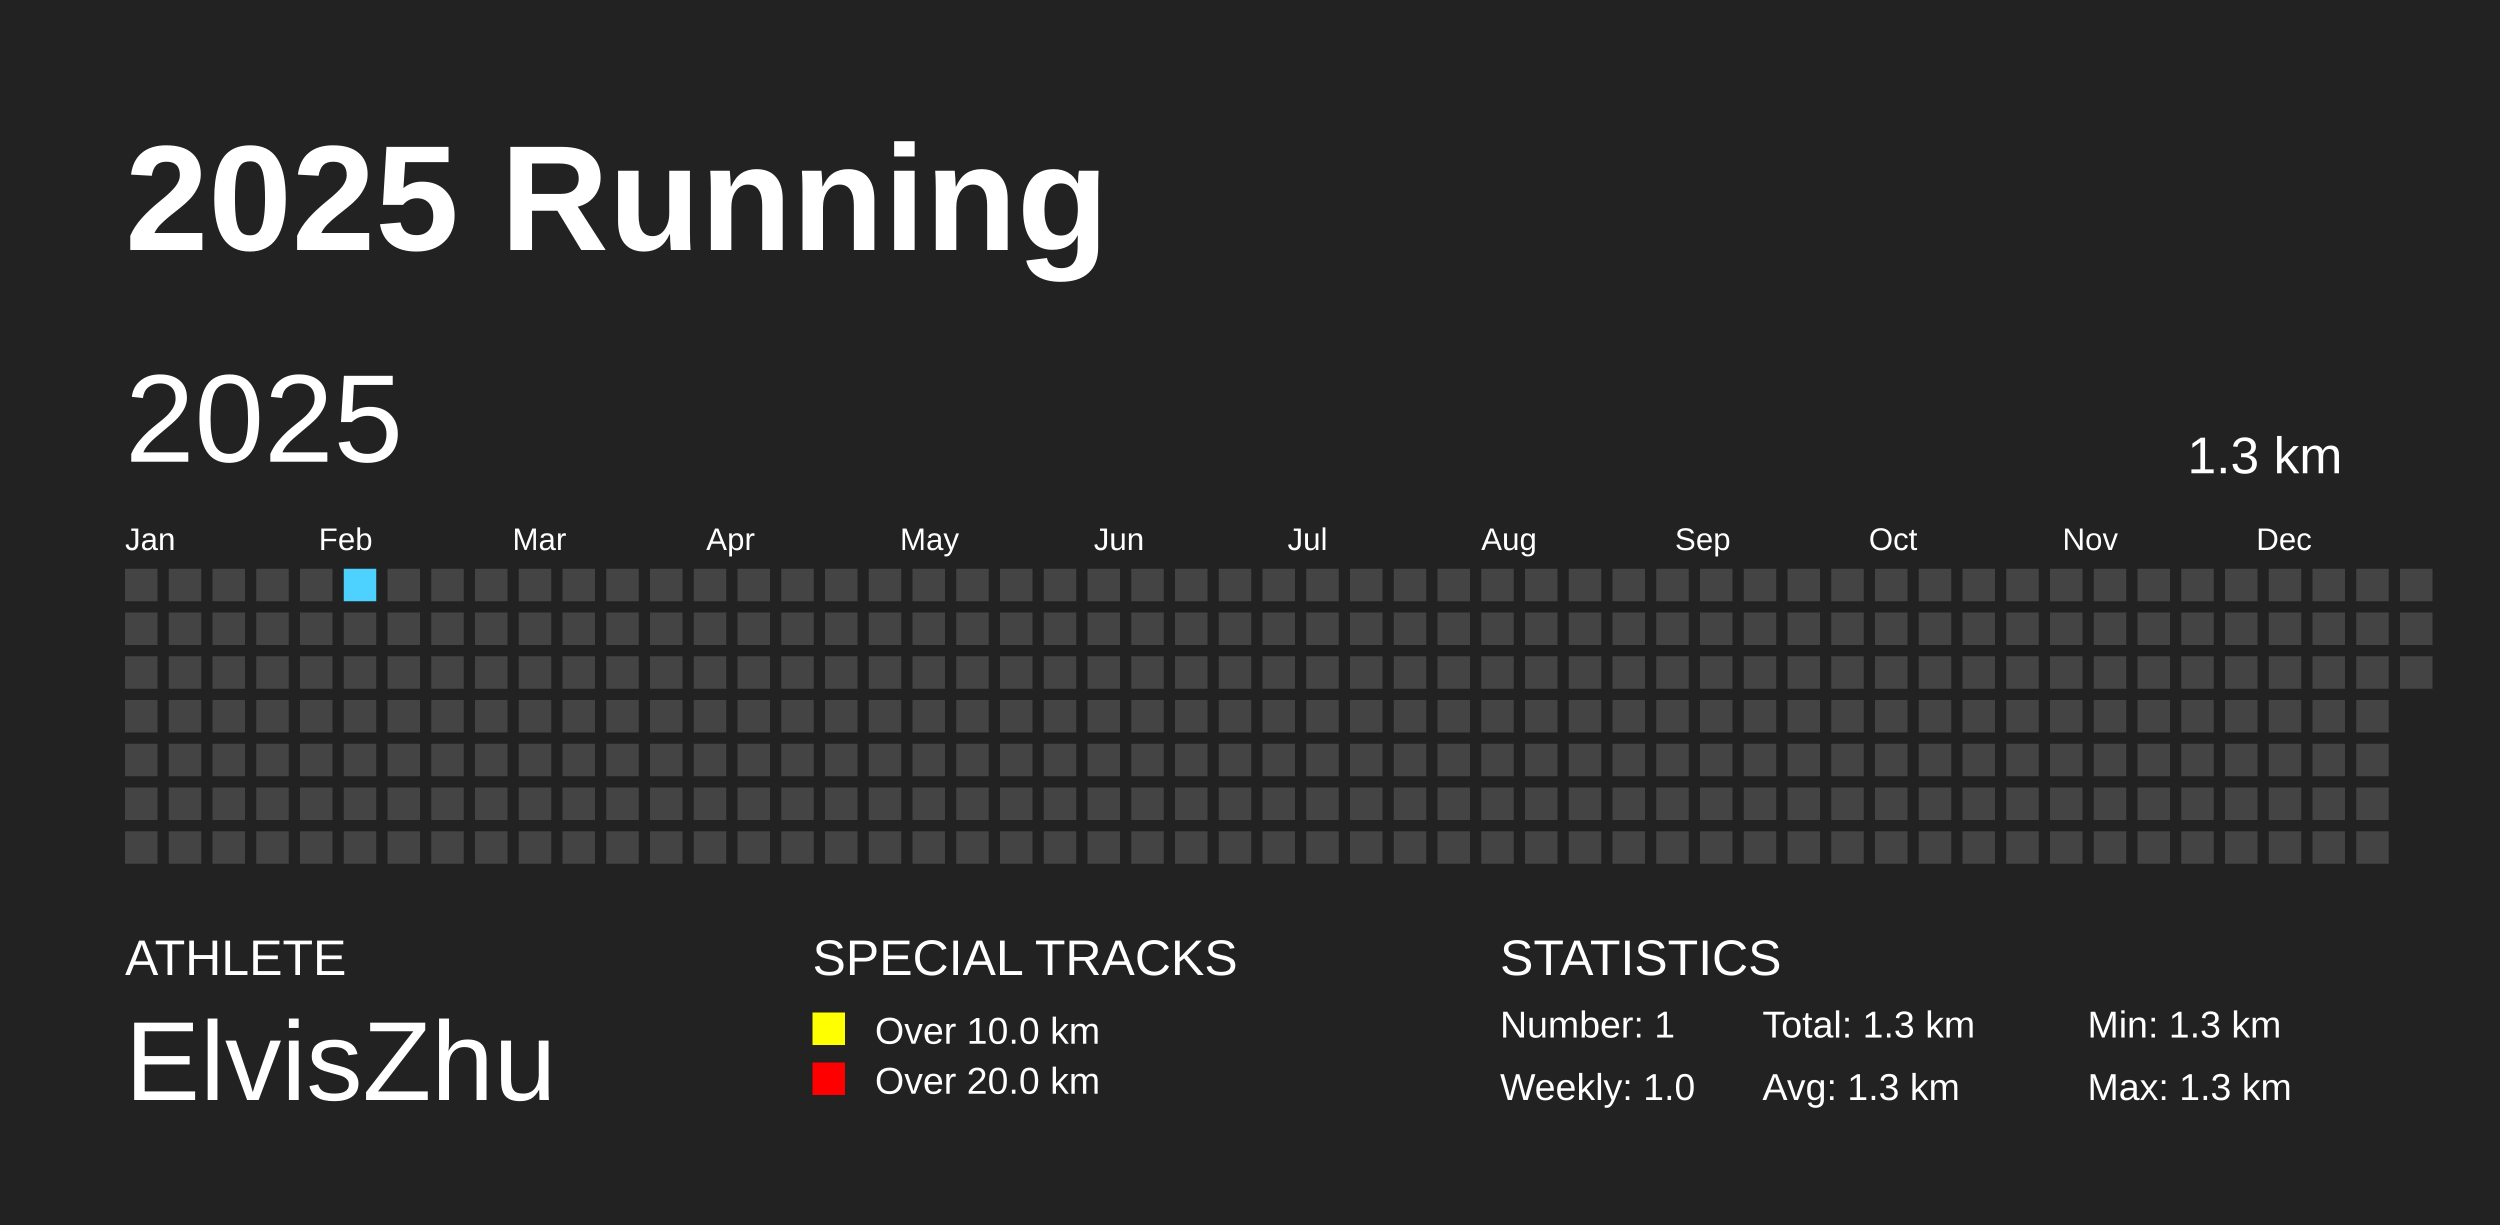
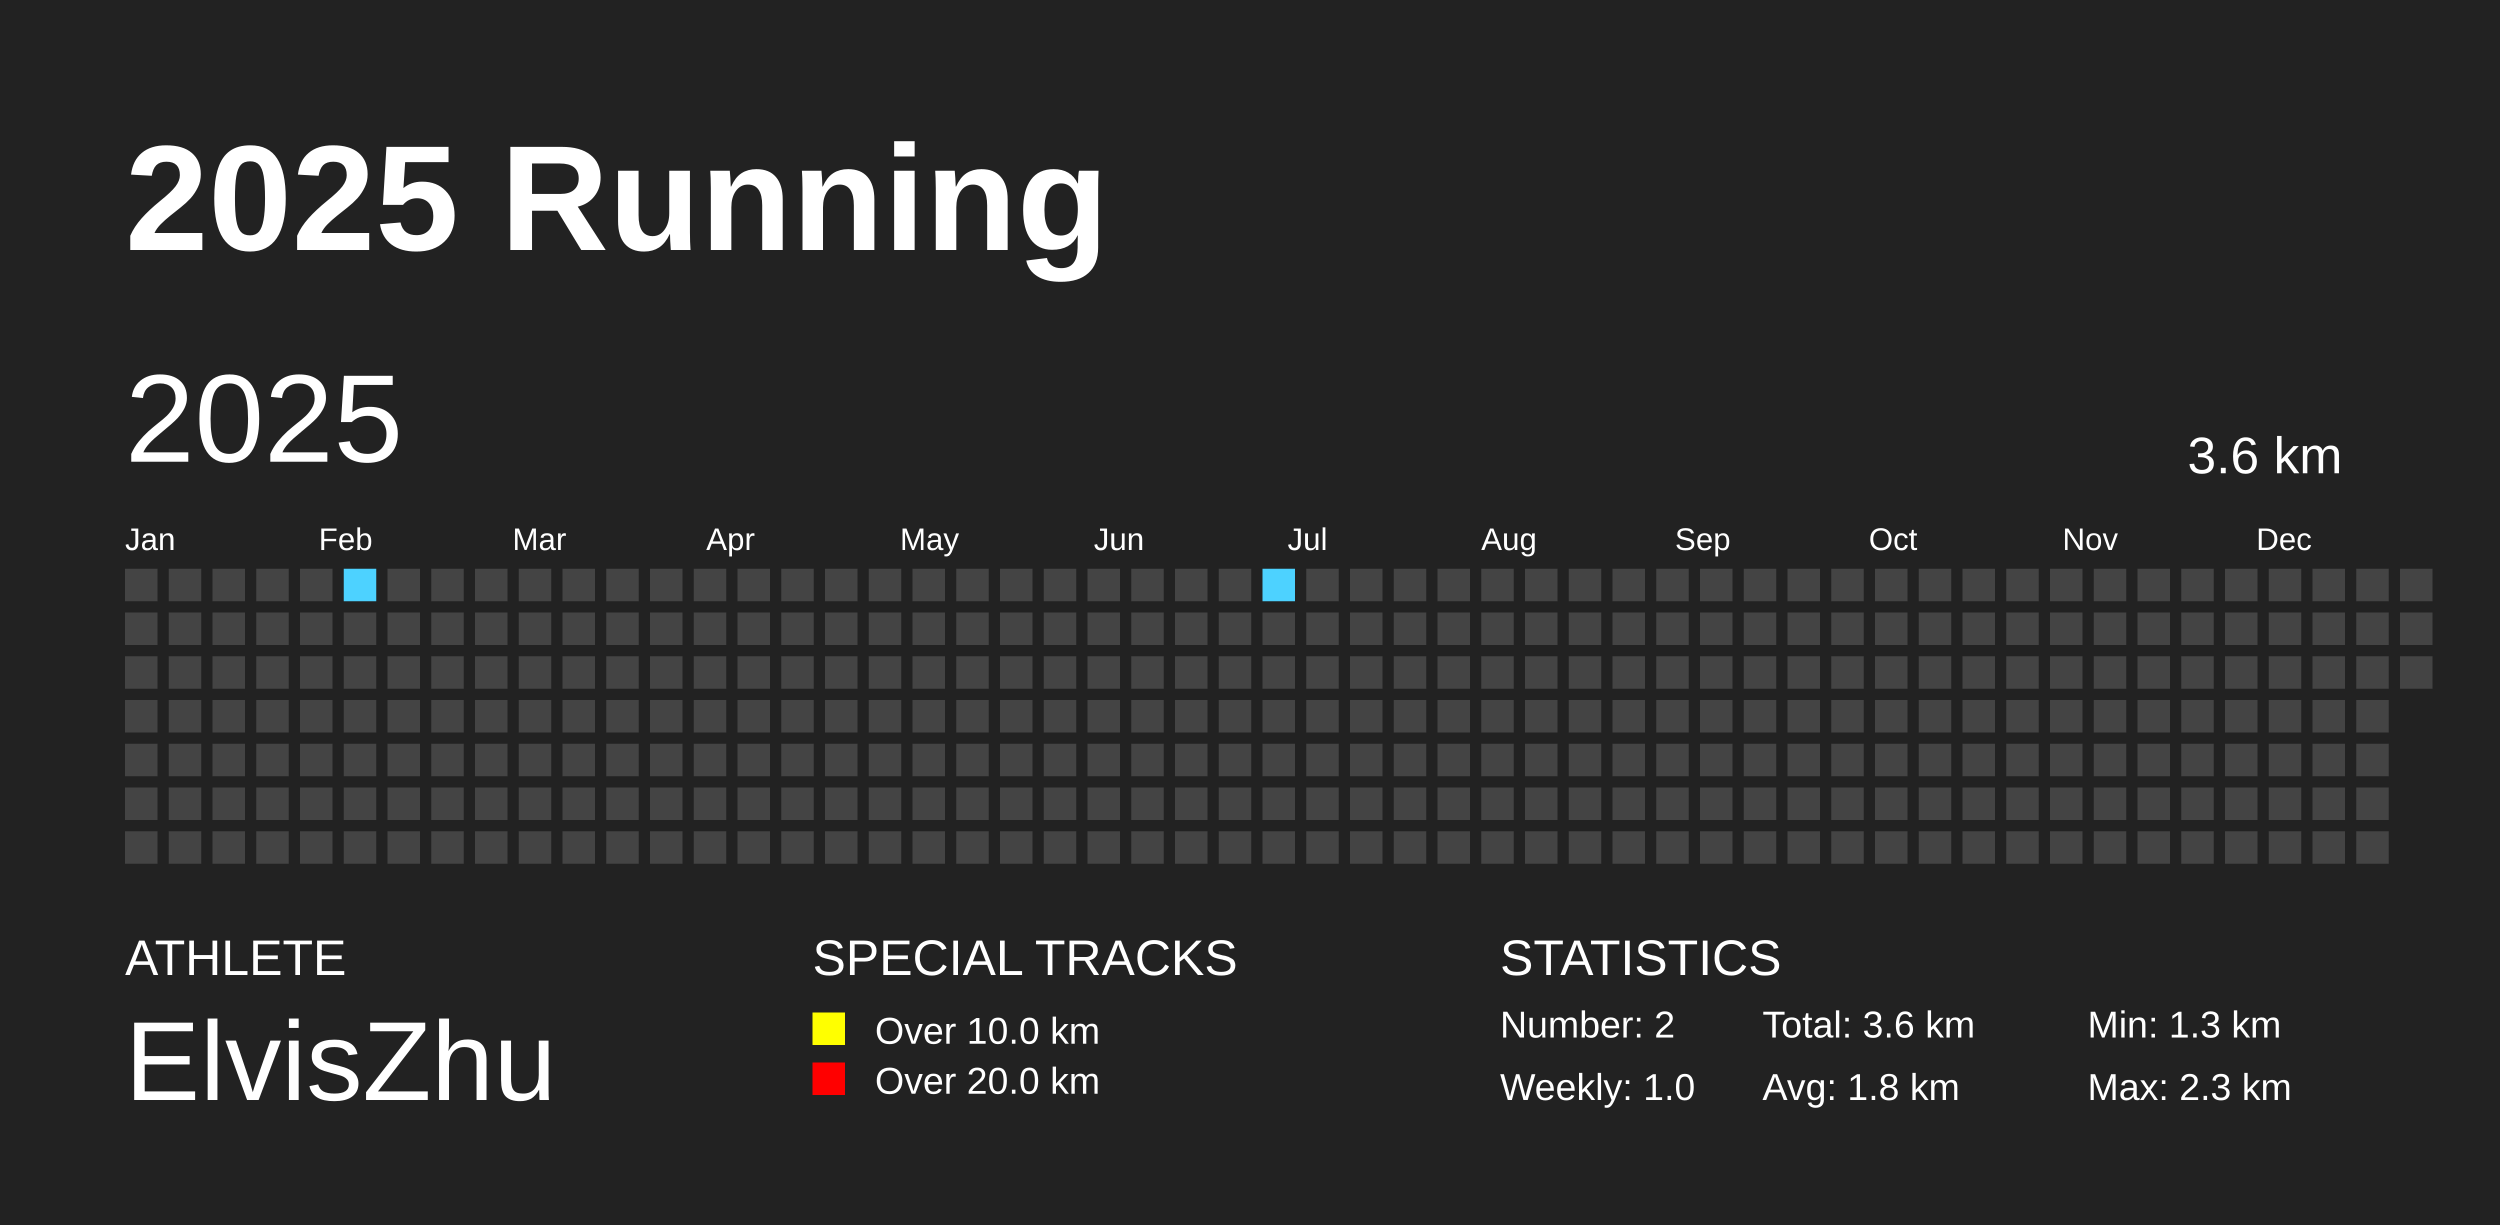
<svg xmlns="http://www.w3.org/2000/svg" baseProfile="full" height="98mm" version="1.1" viewBox="0,0,200,98" width="200mm">
  <defs />
  <rect fill="#222222" height="98" width="200" x="0" y="0" />
  <text fill="#FFFFFF" style="font-size:12px; font-family:Arial; font-weight:bold;" x="10" y="20">2025 Running</text>
  <text fill="#FFFFFF" style="font-size:4px; font-family:Arial" x="10" y="78">ATHLETE</text>
  <text fill="#FFFFFF" style="font-size:9px; font-family:Arial" x="10" y="88">ElvisZhu</text>
  <text fill="#FFFFFF" style="font-size:4px; font-family:Arial" x="65" y="78">SPECIAL TRACKS</text>
  <rect fill="yellow" height="2.6" width="2.6" x="65" y="81" />
  <text fill="#FFFFFF" style="font-size:3px; font-family:Arial" x="70" y="83.5">Over 10.0 km</text>
  <rect fill="red" height="2.6" width="2.6" x="65" y="85" />
  <text fill="#FFFFFF" style="font-size:3px; font-family:Arial" x="70" y="87.5">Over 20.0 km</text>
  <text fill="#FFFFFF" style="font-size:4px; font-family:Arial" x="120" y="78">STATISTICS</text>
-   <text fill="#FFFFFF" style="font-size:3px; font-family:Arial" x="120" y="83">Number: 1</text>
+   <text fill="#FFFFFF" style="font-size:3px; font-family:Arial" x="120" y="83">Number: 2</text>
  <text fill="#FFFFFF" style="font-size:3px; font-family:Arial" x="120" y="88">Weekly: 1.0</text>
-   <text fill="#FFFFFF" style="font-size:3px; font-family:Arial" x="141" y="83">Total: 1.3 km</text>
-   <text fill="#FFFFFF" style="font-size:3px; font-family:Arial" x="141" y="88">Avg: 1.3 km</text>
+   <text fill="#FFFFFF" style="font-size:3px; font-family:Arial" x="141" y="83">Total: 3.6 km</text>
+   <text fill="#FFFFFF" style="font-size:3px; font-family:Arial" x="141" y="88">Avg: 1.8 km</text>
  <text fill="#FFFFFF" style="font-size:3px; font-family:Arial" x="167" y="83">Min: 1.3 km</text>
-   <text fill="#FFFFFF" style="font-size:3px; font-family:Arial" x="167" y="88">Max: 1.3 km</text>
+   <text fill="#FFFFFF" style="font-size:3px; font-family:Arial" x="167" y="88">Max: 2.3 km</text>
  <text dominant-baseline="hanging" fill="#FFFFFF" style="font-size:10.0px; font-family:Arial;" x="10" y="30">2025</text>
-   <text dominant-baseline="hanging" fill="#FFFFFF" style="font-size:4.125px; font-family:Arial;" x="175" y="35">1.3 km</text>
+   <text dominant-baseline="hanging" fill="#FFFFFF" style="font-size:4.125px; font-family:Arial;" x="175" y="35">3.6 km</text>
  <text fill="#FFFFFF" style="font-size:2.5px; font-family:Arial" x="10.0" y="44">Jan</text>
  <text fill="#FFFFFF" style="font-size:2.5px; font-family:Arial" x="25.5" y="44">Feb</text>
  <text fill="#FFFFFF" style="font-size:2.5px; font-family:Arial" x="41.0" y="44">Mar</text>
  <text fill="#FFFFFF" style="font-size:2.5px; font-family:Arial" x="56.5" y="44">Apr</text>
  <text fill="#FFFFFF" style="font-size:2.5px; font-family:Arial" x="72.0" y="44">May</text>
  <text fill="#FFFFFF" style="font-size:2.5px; font-family:Arial" x="87.5" y="44">Jun</text>
  <text fill="#FFFFFF" style="font-size:2.5px; font-family:Arial" x="103.0" y="44">Jul</text>
  <text fill="#FFFFFF" style="font-size:2.5px; font-family:Arial" x="118.5" y="44">Aug</text>
  <text fill="#FFFFFF" style="font-size:2.5px; font-family:Arial" x="134.0" y="44">Sep</text>
  <text fill="#FFFFFF" style="font-size:2.5px; font-family:Arial" x="149.5" y="44">Oct</text>
  <text fill="#FFFFFF" style="font-size:2.5px; font-family:Arial" x="165.0" y="44">Nov</text>
  <text fill="#FFFFFF" style="font-size:2.5px; font-family:Arial" x="180.5" y="44">Dec</text>
  <rect fill="#444444" height="2.6" width="2.6" x="10.0" y="45.5" />
  <rect fill="#444444" height="2.6" width="2.6" x="10.0" y="49.0" />
  <rect fill="#444444" height="2.6" width="2.6" x="10.0" y="52.5" />
  <rect fill="#444444" height="2.6" width="2.6" x="10.0" y="56.0" />
  <rect fill="#444444" height="2.6" width="2.6" x="10.0" y="59.5" />
  <rect fill="#444444" height="2.6" width="2.6" x="10.0" y="63.0" />
  <rect fill="#444444" height="2.6" width="2.6" x="10.0" y="66.5" />
  <rect fill="#444444" height="2.6" width="2.6" x="13.5" y="45.5" />
  <rect fill="#444444" height="2.6" width="2.6" x="13.5" y="49.0" />
  <rect fill="#444444" height="2.6" width="2.6" x="13.5" y="52.5" />
  <rect fill="#444444" height="2.6" width="2.6" x="13.5" y="56.0" />
  <rect fill="#444444" height="2.6" width="2.6" x="13.5" y="59.5" />
  <rect fill="#444444" height="2.6" width="2.6" x="13.5" y="63.0" />
  <rect fill="#444444" height="2.6" width="2.6" x="13.5" y="66.5" />
  <rect fill="#444444" height="2.6" width="2.6" x="17.0" y="45.5" />
  <rect fill="#444444" height="2.6" width="2.6" x="17.0" y="49.0" />
  <rect fill="#444444" height="2.6" width="2.6" x="17.0" y="52.5" />
  <rect fill="#444444" height="2.6" width="2.6" x="17.0" y="56.0" />
  <rect fill="#444444" height="2.6" width="2.6" x="17.0" y="59.5" />
  <rect fill="#444444" height="2.6" width="2.6" x="17.0" y="63.0" />
  <rect fill="#444444" height="2.6" width="2.6" x="17.0" y="66.5" />
  <rect fill="#444444" height="2.6" width="2.6" x="20.5" y="45.5" />
  <rect fill="#444444" height="2.6" width="2.6" x="20.5" y="49.0" />
  <rect fill="#444444" height="2.6" width="2.6" x="20.5" y="52.5" />
  <rect fill="#444444" height="2.6" width="2.6" x="20.5" y="56.0" />
  <rect fill="#444444" height="2.6" width="2.6" x="20.5" y="59.5" />
  <rect fill="#444444" height="2.6" width="2.6" x="20.5" y="63.0" />
  <rect fill="#444444" height="2.6" width="2.6" x="20.5" y="66.5" />
  <rect fill="#444444" height="2.6" width="2.6" x="24.0" y="45.5" />
  <rect fill="#444444" height="2.6" width="2.6" x="24.0" y="49.0" />
  <rect fill="#444444" height="2.6" width="2.6" x="24.0" y="52.5" />
  <rect fill="#444444" height="2.6" width="2.6" x="24.0" y="56.0" />
  <rect fill="#444444" height="2.6" width="2.6" x="24.0" y="59.5" />
  <rect fill="#444444" height="2.6" width="2.6" x="24.0" y="63.0" />
  <rect fill="#444444" height="2.6" width="2.6" x="24.0" y="66.5" />
-   <rect fill="#4DD2FF" height="2.6" width="2.6" x="27.5" y="45.5" />
+   <rect fill="#4dd2ff" height="2.6" width="2.6" x="27.5" y="45.5" />
  <rect fill="#444444" height="2.6" width="2.6" x="27.5" y="49.0" />
  <rect fill="#444444" height="2.6" width="2.6" x="27.5" y="52.5" />
  <rect fill="#444444" height="2.6" width="2.6" x="27.5" y="56.0" />
  <rect fill="#444444" height="2.6" width="2.6" x="27.5" y="59.5" />
  <rect fill="#444444" height="2.6" width="2.6" x="27.5" y="63.0" />
  <rect fill="#444444" height="2.6" width="2.6" x="27.5" y="66.5" />
  <rect fill="#444444" height="2.6" width="2.6" x="31.0" y="45.5" />
  <rect fill="#444444" height="2.6" width="2.6" x="31.0" y="49.0" />
  <rect fill="#444444" height="2.6" width="2.6" x="31.0" y="52.5" />
  <rect fill="#444444" height="2.6" width="2.6" x="31.0" y="56.0" />
  <rect fill="#444444" height="2.6" width="2.6" x="31.0" y="59.5" />
  <rect fill="#444444" height="2.6" width="2.6" x="31.0" y="63.0" />
  <rect fill="#444444" height="2.6" width="2.6" x="31.0" y="66.5" />
  <rect fill="#444444" height="2.6" width="2.6" x="34.5" y="45.5" />
  <rect fill="#444444" height="2.6" width="2.6" x="34.5" y="49.0" />
  <rect fill="#444444" height="2.6" width="2.6" x="34.5" y="52.5" />
  <rect fill="#444444" height="2.6" width="2.6" x="34.5" y="56.0" />
  <rect fill="#444444" height="2.6" width="2.6" x="34.5" y="59.5" />
  <rect fill="#444444" height="2.6" width="2.6" x="34.5" y="63.0" />
  <rect fill="#444444" height="2.6" width="2.6" x="34.5" y="66.5" />
  <rect fill="#444444" height="2.6" width="2.6" x="38.0" y="45.5" />
  <rect fill="#444444" height="2.6" width="2.6" x="38.0" y="49.0" />
  <rect fill="#444444" height="2.6" width="2.6" x="38.0" y="52.5" />
  <rect fill="#444444" height="2.6" width="2.6" x="38.0" y="56.0" />
  <rect fill="#444444" height="2.6" width="2.6" x="38.0" y="59.5" />
  <rect fill="#444444" height="2.6" width="2.6" x="38.0" y="63.0" />
  <rect fill="#444444" height="2.6" width="2.6" x="38.0" y="66.5" />
  <rect fill="#444444" height="2.6" width="2.6" x="41.5" y="45.5" />
  <rect fill="#444444" height="2.6" width="2.6" x="41.5" y="49.0" />
  <rect fill="#444444" height="2.6" width="2.6" x="41.5" y="52.5" />
  <rect fill="#444444" height="2.6" width="2.6" x="41.5" y="56.0" />
  <rect fill="#444444" height="2.6" width="2.6" x="41.5" y="59.5" />
  <rect fill="#444444" height="2.6" width="2.6" x="41.5" y="63.0" />
  <rect fill="#444444" height="2.6" width="2.6" x="41.5" y="66.5" />
  <rect fill="#444444" height="2.6" width="2.6" x="45.0" y="45.5" />
  <rect fill="#444444" height="2.6" width="2.6" x="45.0" y="49.0" />
  <rect fill="#444444" height="2.6" width="2.6" x="45.0" y="52.5" />
  <rect fill="#444444" height="2.6" width="2.6" x="45.0" y="56.0" />
  <rect fill="#444444" height="2.6" width="2.6" x="45.0" y="59.5" />
  <rect fill="#444444" height="2.6" width="2.6" x="45.0" y="63.0" />
  <rect fill="#444444" height="2.6" width="2.6" x="45.0" y="66.5" />
  <rect fill="#444444" height="2.6" width="2.6" x="48.5" y="45.5" />
  <rect fill="#444444" height="2.6" width="2.6" x="48.5" y="49.0" />
  <rect fill="#444444" height="2.6" width="2.6" x="48.5" y="52.5" />
  <rect fill="#444444" height="2.6" width="2.6" x="48.5" y="56.0" />
  <rect fill="#444444" height="2.6" width="2.6" x="48.5" y="59.5" />
  <rect fill="#444444" height="2.6" width="2.6" x="48.5" y="63.0" />
  <rect fill="#444444" height="2.6" width="2.6" x="48.5" y="66.5" />
  <rect fill="#444444" height="2.6" width="2.6" x="52.0" y="45.5" />
  <rect fill="#444444" height="2.6" width="2.6" x="52.0" y="49.0" />
  <rect fill="#444444" height="2.6" width="2.6" x="52.0" y="52.5" />
  <rect fill="#444444" height="2.6" width="2.6" x="52.0" y="56.0" />
  <rect fill="#444444" height="2.6" width="2.6" x="52.0" y="59.5" />
  <rect fill="#444444" height="2.6" width="2.6" x="52.0" y="63.0" />
  <rect fill="#444444" height="2.6" width="2.6" x="52.0" y="66.5" />
  <rect fill="#444444" height="2.6" width="2.6" x="55.5" y="45.5" />
  <rect fill="#444444" height="2.6" width="2.6" x="55.5" y="49.0" />
  <rect fill="#444444" height="2.6" width="2.6" x="55.5" y="52.5" />
  <rect fill="#444444" height="2.6" width="2.6" x="55.5" y="56.0" />
  <rect fill="#444444" height="2.6" width="2.6" x="55.5" y="59.5" />
  <rect fill="#444444" height="2.6" width="2.6" x="55.5" y="63.0" />
  <rect fill="#444444" height="2.6" width="2.6" x="55.5" y="66.5" />
  <rect fill="#444444" height="2.6" width="2.6" x="59.0" y="45.5" />
  <rect fill="#444444" height="2.6" width="2.6" x="59.0" y="49.0" />
  <rect fill="#444444" height="2.6" width="2.6" x="59.0" y="52.5" />
  <rect fill="#444444" height="2.6" width="2.6" x="59.0" y="56.0" />
  <rect fill="#444444" height="2.6" width="2.6" x="59.0" y="59.5" />
  <rect fill="#444444" height="2.6" width="2.6" x="59.0" y="63.0" />
  <rect fill="#444444" height="2.6" width="2.6" x="59.0" y="66.5" />
  <rect fill="#444444" height="2.6" width="2.6" x="62.5" y="45.5" />
  <rect fill="#444444" height="2.6" width="2.6" x="62.5" y="49.0" />
  <rect fill="#444444" height="2.6" width="2.6" x="62.5" y="52.5" />
  <rect fill="#444444" height="2.6" width="2.6" x="62.5" y="56.0" />
  <rect fill="#444444" height="2.6" width="2.6" x="62.5" y="59.5" />
  <rect fill="#444444" height="2.6" width="2.6" x="62.5" y="63.0" />
  <rect fill="#444444" height="2.6" width="2.6" x="62.5" y="66.5" />
  <rect fill="#444444" height="2.6" width="2.6" x="66.0" y="45.5" />
  <rect fill="#444444" height="2.6" width="2.6" x="66.0" y="49.0" />
  <rect fill="#444444" height="2.6" width="2.6" x="66.0" y="52.5" />
  <rect fill="#444444" height="2.6" width="2.6" x="66.0" y="56.0" />
  <rect fill="#444444" height="2.6" width="2.6" x="66.0" y="59.5" />
  <rect fill="#444444" height="2.6" width="2.6" x="66.0" y="63.0" />
  <rect fill="#444444" height="2.6" width="2.6" x="66.0" y="66.5" />
  <rect fill="#444444" height="2.6" width="2.6" x="69.5" y="45.5" />
  <rect fill="#444444" height="2.6" width="2.6" x="69.5" y="49.0" />
  <rect fill="#444444" height="2.6" width="2.6" x="69.5" y="52.5" />
  <rect fill="#444444" height="2.6" width="2.6" x="69.5" y="56.0" />
  <rect fill="#444444" height="2.6" width="2.6" x="69.5" y="59.5" />
  <rect fill="#444444" height="2.6" width="2.6" x="69.5" y="63.0" />
  <rect fill="#444444" height="2.6" width="2.6" x="69.5" y="66.5" />
  <rect fill="#444444" height="2.6" width="2.6" x="73.0" y="45.5" />
  <rect fill="#444444" height="2.6" width="2.6" x="73.0" y="49.0" />
  <rect fill="#444444" height="2.6" width="2.6" x="73.0" y="52.5" />
  <rect fill="#444444" height="2.6" width="2.6" x="73.0" y="56.0" />
  <rect fill="#444444" height="2.6" width="2.6" x="73.0" y="59.5" />
  <rect fill="#444444" height="2.6" width="2.6" x="73.0" y="63.0" />
  <rect fill="#444444" height="2.6" width="2.6" x="73.0" y="66.5" />
  <rect fill="#444444" height="2.6" width="2.6" x="76.5" y="45.5" />
  <rect fill="#444444" height="2.6" width="2.6" x="76.5" y="49.0" />
  <rect fill="#444444" height="2.6" width="2.6" x="76.5" y="52.5" />
  <rect fill="#444444" height="2.6" width="2.6" x="76.5" y="56.0" />
  <rect fill="#444444" height="2.6" width="2.6" x="76.5" y="59.5" />
  <rect fill="#444444" height="2.6" width="2.6" x="76.5" y="63.0" />
  <rect fill="#444444" height="2.6" width="2.6" x="76.5" y="66.5" />
  <rect fill="#444444" height="2.6" width="2.6" x="80.0" y="45.5" />
  <rect fill="#444444" height="2.6" width="2.6" x="80.0" y="49.0" />
  <rect fill="#444444" height="2.6" width="2.6" x="80.0" y="52.5" />
  <rect fill="#444444" height="2.6" width="2.6" x="80.0" y="56.0" />
  <rect fill="#444444" height="2.6" width="2.6" x="80.0" y="59.5" />
  <rect fill="#444444" height="2.6" width="2.6" x="80.0" y="63.0" />
  <rect fill="#444444" height="2.6" width="2.6" x="80.0" y="66.5" />
  <rect fill="#444444" height="2.6" width="2.6" x="83.5" y="45.5" />
  <rect fill="#444444" height="2.6" width="2.6" x="83.5" y="49.0" />
  <rect fill="#444444" height="2.6" width="2.6" x="83.5" y="52.5" />
  <rect fill="#444444" height="2.6" width="2.6" x="83.5" y="56.0" />
  <rect fill="#444444" height="2.6" width="2.6" x="83.5" y="59.5" />
  <rect fill="#444444" height="2.6" width="2.6" x="83.5" y="63.0" />
  <rect fill="#444444" height="2.6" width="2.6" x="83.5" y="66.5" />
  <rect fill="#444444" height="2.6" width="2.6" x="87.0" y="45.5" />
  <rect fill="#444444" height="2.6" width="2.6" x="87.0" y="49.0" />
  <rect fill="#444444" height="2.6" width="2.6" x="87.0" y="52.5" />
  <rect fill="#444444" height="2.6" width="2.6" x="87.0" y="56.0" />
  <rect fill="#444444" height="2.6" width="2.6" x="87.0" y="59.5" />
  <rect fill="#444444" height="2.6" width="2.6" x="87.0" y="63.0" />
  <rect fill="#444444" height="2.6" width="2.6" x="87.0" y="66.5" />
  <rect fill="#444444" height="2.6" width="2.6" x="90.5" y="45.5" />
  <rect fill="#444444" height="2.6" width="2.6" x="90.5" y="49.0" />
  <rect fill="#444444" height="2.6" width="2.6" x="90.5" y="52.5" />
  <rect fill="#444444" height="2.6" width="2.6" x="90.5" y="56.0" />
  <rect fill="#444444" height="2.6" width="2.6" x="90.5" y="59.5" />
  <rect fill="#444444" height="2.6" width="2.6" x="90.5" y="63.0" />
  <rect fill="#444444" height="2.6" width="2.6" x="90.5" y="66.5" />
  <rect fill="#444444" height="2.6" width="2.6" x="94.0" y="45.5" />
  <rect fill="#444444" height="2.6" width="2.6" x="94.0" y="49.0" />
  <rect fill="#444444" height="2.6" width="2.6" x="94.0" y="52.5" />
  <rect fill="#444444" height="2.6" width="2.6" x="94.0" y="56.0" />
  <rect fill="#444444" height="2.6" width="2.6" x="94.0" y="59.5" />
  <rect fill="#444444" height="2.6" width="2.6" x="94.0" y="63.0" />
  <rect fill="#444444" height="2.6" width="2.6" x="94.0" y="66.5" />
  <rect fill="#444444" height="2.6" width="2.6" x="97.5" y="45.5" />
  <rect fill="#444444" height="2.6" width="2.6" x="97.5" y="49.0" />
  <rect fill="#444444" height="2.6" width="2.6" x="97.5" y="52.5" />
  <rect fill="#444444" height="2.6" width="2.6" x="97.5" y="56.0" />
  <rect fill="#444444" height="2.6" width="2.6" x="97.5" y="59.5" />
  <rect fill="#444444" height="2.6" width="2.6" x="97.5" y="63.0" />
  <rect fill="#444444" height="2.6" width="2.6" x="97.5" y="66.5" />
-   <rect fill="#444444" height="2.6" width="2.6" x="101.0" y="45.5" />
+   <rect fill="#4dd2ff" height="2.6" width="2.6" x="101.0" y="45.5" />
  <rect fill="#444444" height="2.6" width="2.6" x="101.0" y="49.0" />
  <rect fill="#444444" height="2.6" width="2.6" x="101.0" y="52.5" />
  <rect fill="#444444" height="2.6" width="2.6" x="101.0" y="56.0" />
  <rect fill="#444444" height="2.6" width="2.6" x="101.0" y="59.5" />
  <rect fill="#444444" height="2.6" width="2.6" x="101.0" y="63.0" />
  <rect fill="#444444" height="2.6" width="2.6" x="101.0" y="66.5" />
  <rect fill="#444444" height="2.6" width="2.6" x="104.5" y="45.5" />
  <rect fill="#444444" height="2.6" width="2.6" x="104.5" y="49.0" />
  <rect fill="#444444" height="2.6" width="2.6" x="104.5" y="52.5" />
  <rect fill="#444444" height="2.6" width="2.6" x="104.5" y="56.0" />
  <rect fill="#444444" height="2.6" width="2.6" x="104.5" y="59.5" />
  <rect fill="#444444" height="2.6" width="2.6" x="104.5" y="63.0" />
  <rect fill="#444444" height="2.6" width="2.6" x="104.5" y="66.5" />
  <rect fill="#444444" height="2.6" width="2.6" x="108.0" y="45.5" />
  <rect fill="#444444" height="2.6" width="2.6" x="108.0" y="49.0" />
  <rect fill="#444444" height="2.6" width="2.6" x="108.0" y="52.5" />
  <rect fill="#444444" height="2.6" width="2.6" x="108.0" y="56.0" />
  <rect fill="#444444" height="2.6" width="2.6" x="108.0" y="59.5" />
  <rect fill="#444444" height="2.6" width="2.6" x="108.0" y="63.0" />
  <rect fill="#444444" height="2.6" width="2.6" x="108.0" y="66.5" />
  <rect fill="#444444" height="2.6" width="2.6" x="111.5" y="45.5" />
  <rect fill="#444444" height="2.6" width="2.6" x="111.5" y="49.0" />
  <rect fill="#444444" height="2.6" width="2.6" x="111.5" y="52.5" />
  <rect fill="#444444" height="2.6" width="2.6" x="111.5" y="56.0" />
  <rect fill="#444444" height="2.6" width="2.6" x="111.5" y="59.5" />
  <rect fill="#444444" height="2.6" width="2.6" x="111.5" y="63.0" />
  <rect fill="#444444" height="2.6" width="2.6" x="111.5" y="66.5" />
  <rect fill="#444444" height="2.6" width="2.6" x="115.0" y="45.5" />
  <rect fill="#444444" height="2.6" width="2.6" x="115.0" y="49.0" />
  <rect fill="#444444" height="2.6" width="2.6" x="115.0" y="52.5" />
  <rect fill="#444444" height="2.6" width="2.6" x="115.0" y="56.0" />
  <rect fill="#444444" height="2.6" width="2.6" x="115.0" y="59.5" />
  <rect fill="#444444" height="2.6" width="2.6" x="115.0" y="63.0" />
  <rect fill="#444444" height="2.6" width="2.6" x="115.0" y="66.5" />
  <rect fill="#444444" height="2.6" width="2.6" x="118.5" y="45.5" />
  <rect fill="#444444" height="2.6" width="2.6" x="118.5" y="49.0" />
  <rect fill="#444444" height="2.6" width="2.6" x="118.5" y="52.5" />
  <rect fill="#444444" height="2.6" width="2.6" x="118.5" y="56.0" />
  <rect fill="#444444" height="2.6" width="2.6" x="118.5" y="59.5" />
  <rect fill="#444444" height="2.6" width="2.6" x="118.5" y="63.0" />
  <rect fill="#444444" height="2.6" width="2.6" x="118.5" y="66.5" />
  <rect fill="#444444" height="2.6" width="2.6" x="122.0" y="45.5" />
  <rect fill="#444444" height="2.6" width="2.6" x="122.0" y="49.0" />
  <rect fill="#444444" height="2.6" width="2.6" x="122.0" y="52.5" />
  <rect fill="#444444" height="2.6" width="2.6" x="122.0" y="56.0" />
  <rect fill="#444444" height="2.6" width="2.6" x="122.0" y="59.5" />
  <rect fill="#444444" height="2.6" width="2.6" x="122.0" y="63.0" />
  <rect fill="#444444" height="2.6" width="2.6" x="122.0" y="66.5" />
  <rect fill="#444444" height="2.6" width="2.6" x="125.5" y="45.5" />
  <rect fill="#444444" height="2.6" width="2.6" x="125.5" y="49.0" />
  <rect fill="#444444" height="2.6" width="2.6" x="125.5" y="52.5" />
  <rect fill="#444444" height="2.6" width="2.6" x="125.5" y="56.0" />
  <rect fill="#444444" height="2.6" width="2.6" x="125.5" y="59.5" />
  <rect fill="#444444" height="2.6" width="2.6" x="125.5" y="63.0" />
  <rect fill="#444444" height="2.6" width="2.6" x="125.5" y="66.5" />
  <rect fill="#444444" height="2.6" width="2.6" x="129.0" y="45.5" />
  <rect fill="#444444" height="2.6" width="2.6" x="129.0" y="49.0" />
  <rect fill="#444444" height="2.6" width="2.6" x="129.0" y="52.5" />
  <rect fill="#444444" height="2.6" width="2.6" x="129.0" y="56.0" />
  <rect fill="#444444" height="2.6" width="2.6" x="129.0" y="59.5" />
  <rect fill="#444444" height="2.6" width="2.6" x="129.0" y="63.0" />
  <rect fill="#444444" height="2.6" width="2.6" x="129.0" y="66.5" />
  <rect fill="#444444" height="2.6" width="2.6" x="132.5" y="45.5" />
  <rect fill="#444444" height="2.6" width="2.6" x="132.5" y="49.0" />
  <rect fill="#444444" height="2.6" width="2.6" x="132.5" y="52.5" />
  <rect fill="#444444" height="2.6" width="2.6" x="132.5" y="56.0" />
  <rect fill="#444444" height="2.6" width="2.6" x="132.5" y="59.5" />
  <rect fill="#444444" height="2.6" width="2.6" x="132.5" y="63.0" />
  <rect fill="#444444" height="2.6" width="2.6" x="132.5" y="66.5" />
  <rect fill="#444444" height="2.6" width="2.6" x="136.0" y="45.5" />
  <rect fill="#444444" height="2.6" width="2.6" x="136.0" y="49.0" />
  <rect fill="#444444" height="2.6" width="2.6" x="136.0" y="52.5" />
  <rect fill="#444444" height="2.6" width="2.6" x="136.0" y="56.0" />
  <rect fill="#444444" height="2.6" width="2.6" x="136.0" y="59.5" />
  <rect fill="#444444" height="2.6" width="2.6" x="136.0" y="63.0" />
  <rect fill="#444444" height="2.6" width="2.6" x="136.0" y="66.5" />
  <rect fill="#444444" height="2.6" width="2.6" x="139.5" y="45.5" />
  <rect fill="#444444" height="2.6" width="2.6" x="139.5" y="49.0" />
  <rect fill="#444444" height="2.6" width="2.6" x="139.5" y="52.5" />
  <rect fill="#444444" height="2.6" width="2.6" x="139.5" y="56.0" />
  <rect fill="#444444" height="2.6" width="2.6" x="139.5" y="59.5" />
  <rect fill="#444444" height="2.6" width="2.6" x="139.5" y="63.0" />
  <rect fill="#444444" height="2.6" width="2.6" x="139.5" y="66.5" />
  <rect fill="#444444" height="2.6" width="2.6" x="143.0" y="45.5" />
  <rect fill="#444444" height="2.6" width="2.6" x="143.0" y="49.0" />
  <rect fill="#444444" height="2.6" width="2.6" x="143.0" y="52.5" />
  <rect fill="#444444" height="2.6" width="2.6" x="143.0" y="56.0" />
  <rect fill="#444444" height="2.6" width="2.6" x="143.0" y="59.5" />
  <rect fill="#444444" height="2.6" width="2.6" x="143.0" y="63.0" />
  <rect fill="#444444" height="2.6" width="2.6" x="143.0" y="66.5" />
  <rect fill="#444444" height="2.6" width="2.6" x="146.5" y="45.5" />
  <rect fill="#444444" height="2.6" width="2.6" x="146.5" y="49.0" />
  <rect fill="#444444" height="2.6" width="2.6" x="146.5" y="52.5" />
  <rect fill="#444444" height="2.6" width="2.6" x="146.5" y="56.0" />
  <rect fill="#444444" height="2.6" width="2.6" x="146.5" y="59.5" />
  <rect fill="#444444" height="2.6" width="2.6" x="146.5" y="63.0" />
  <rect fill="#444444" height="2.6" width="2.6" x="146.5" y="66.5" />
  <rect fill="#444444" height="2.6" width="2.6" x="150.0" y="45.5" />
  <rect fill="#444444" height="2.6" width="2.6" x="150.0" y="49.0" />
  <rect fill="#444444" height="2.6" width="2.6" x="150.0" y="52.5" />
  <rect fill="#444444" height="2.6" width="2.6" x="150.0" y="56.0" />
  <rect fill="#444444" height="2.6" width="2.6" x="150.0" y="59.5" />
  <rect fill="#444444" height="2.6" width="2.6" x="150.0" y="63.0" />
  <rect fill="#444444" height="2.6" width="2.6" x="150.0" y="66.5" />
  <rect fill="#444444" height="2.6" width="2.6" x="153.5" y="45.5" />
  <rect fill="#444444" height="2.6" width="2.6" x="153.5" y="49.0" />
  <rect fill="#444444" height="2.6" width="2.6" x="153.5" y="52.5" />
  <rect fill="#444444" height="2.6" width="2.6" x="153.5" y="56.0" />
  <rect fill="#444444" height="2.6" width="2.6" x="153.5" y="59.5" />
  <rect fill="#444444" height="2.6" width="2.6" x="153.5" y="63.0" />
  <rect fill="#444444" height="2.6" width="2.6" x="153.5" y="66.5" />
  <rect fill="#444444" height="2.6" width="2.6" x="157.0" y="45.5" />
  <rect fill="#444444" height="2.6" width="2.6" x="157.0" y="49.0" />
  <rect fill="#444444" height="2.6" width="2.6" x="157.0" y="52.5" />
  <rect fill="#444444" height="2.6" width="2.6" x="157.0" y="56.0" />
  <rect fill="#444444" height="2.6" width="2.6" x="157.0" y="59.5" />
  <rect fill="#444444" height="2.6" width="2.6" x="157.0" y="63.0" />
  <rect fill="#444444" height="2.6" width="2.6" x="157.0" y="66.5" />
  <rect fill="#444444" height="2.6" width="2.6" x="160.5" y="45.5" />
  <rect fill="#444444" height="2.6" width="2.6" x="160.5" y="49.0" />
  <rect fill="#444444" height="2.6" width="2.6" x="160.5" y="52.5" />
  <rect fill="#444444" height="2.6" width="2.6" x="160.5" y="56.0" />
  <rect fill="#444444" height="2.6" width="2.6" x="160.5" y="59.5" />
  <rect fill="#444444" height="2.6" width="2.6" x="160.5" y="63.0" />
  <rect fill="#444444" height="2.6" width="2.6" x="160.5" y="66.5" />
  <rect fill="#444444" height="2.6" width="2.6" x="164.0" y="45.5" />
  <rect fill="#444444" height="2.6" width="2.6" x="164.0" y="49.0" />
  <rect fill="#444444" height="2.6" width="2.6" x="164.0" y="52.5" />
  <rect fill="#444444" height="2.6" width="2.6" x="164.0" y="56.0" />
  <rect fill="#444444" height="2.6" width="2.6" x="164.0" y="59.5" />
  <rect fill="#444444" height="2.6" width="2.6" x="164.0" y="63.0" />
  <rect fill="#444444" height="2.6" width="2.6" x="164.0" y="66.5" />
  <rect fill="#444444" height="2.6" width="2.6" x="167.5" y="45.5" />
  <rect fill="#444444" height="2.6" width="2.6" x="167.5" y="49.0" />
  <rect fill="#444444" height="2.6" width="2.6" x="167.5" y="52.5" />
  <rect fill="#444444" height="2.6" width="2.6" x="167.5" y="56.0" />
  <rect fill="#444444" height="2.6" width="2.6" x="167.5" y="59.5" />
  <rect fill="#444444" height="2.6" width="2.6" x="167.5" y="63.0" />
  <rect fill="#444444" height="2.6" width="2.6" x="167.5" y="66.5" />
  <rect fill="#444444" height="2.6" width="2.6" x="171.0" y="45.5" />
  <rect fill="#444444" height="2.6" width="2.6" x="171.0" y="49.0" />
  <rect fill="#444444" height="2.6" width="2.6" x="171.0" y="52.5" />
  <rect fill="#444444" height="2.6" width="2.6" x="171.0" y="56.0" />
  <rect fill="#444444" height="2.6" width="2.6" x="171.0" y="59.5" />
  <rect fill="#444444" height="2.6" width="2.6" x="171.0" y="63.0" />
  <rect fill="#444444" height="2.6" width="2.6" x="171.0" y="66.5" />
  <rect fill="#444444" height="2.6" width="2.6" x="174.5" y="45.5" />
  <rect fill="#444444" height="2.6" width="2.6" x="174.5" y="49.0" />
  <rect fill="#444444" height="2.6" width="2.6" x="174.5" y="52.5" />
  <rect fill="#444444" height="2.6" width="2.6" x="174.5" y="56.0" />
  <rect fill="#444444" height="2.6" width="2.6" x="174.5" y="59.5" />
  <rect fill="#444444" height="2.6" width="2.6" x="174.5" y="63.0" />
  <rect fill="#444444" height="2.6" width="2.6" x="174.5" y="66.5" />
  <rect fill="#444444" height="2.6" width="2.6" x="178.0" y="45.5" />
  <rect fill="#444444" height="2.6" width="2.6" x="178.0" y="49.0" />
  <rect fill="#444444" height="2.6" width="2.6" x="178.0" y="52.5" />
  <rect fill="#444444" height="2.6" width="2.6" x="178.0" y="56.0" />
  <rect fill="#444444" height="2.6" width="2.6" x="178.0" y="59.5" />
  <rect fill="#444444" height="2.6" width="2.6" x="178.0" y="63.0" />
  <rect fill="#444444" height="2.6" width="2.6" x="178.0" y="66.5" />
  <rect fill="#444444" height="2.6" width="2.6" x="181.5" y="45.5" />
  <rect fill="#444444" height="2.6" width="2.6" x="181.5" y="49.0" />
  <rect fill="#444444" height="2.6" width="2.6" x="181.5" y="52.5" />
  <rect fill="#444444" height="2.6" width="2.6" x="181.5" y="56.0" />
  <rect fill="#444444" height="2.6" width="2.6" x="181.5" y="59.5" />
  <rect fill="#444444" height="2.6" width="2.6" x="181.5" y="63.0" />
  <rect fill="#444444" height="2.6" width="2.6" x="181.5" y="66.5" />
  <rect fill="#444444" height="2.6" width="2.6" x="185.0" y="45.5" />
  <rect fill="#444444" height="2.6" width="2.6" x="185.0" y="49.0" />
  <rect fill="#444444" height="2.6" width="2.6" x="185.0" y="52.5" />
  <rect fill="#444444" height="2.6" width="2.6" x="185.0" y="56.0" />
  <rect fill="#444444" height="2.6" width="2.6" x="185.0" y="59.5" />
  <rect fill="#444444" height="2.6" width="2.6" x="185.0" y="63.0" />
  <rect fill="#444444" height="2.6" width="2.6" x="185.0" y="66.5" />
  <rect fill="#444444" height="2.6" width="2.6" x="188.5" y="45.5" />
  <rect fill="#444444" height="2.6" width="2.6" x="188.5" y="49.0" />
  <rect fill="#444444" height="2.6" width="2.6" x="188.5" y="52.5" />
  <rect fill="#444444" height="2.6" width="2.6" x="188.5" y="56.0" />
  <rect fill="#444444" height="2.6" width="2.6" x="188.5" y="59.5" />
  <rect fill="#444444" height="2.6" width="2.6" x="188.5" y="63.0" />
  <rect fill="#444444" height="2.6" width="2.6" x="188.5" y="66.5" />
  <rect fill="#444444" height="2.6" width="2.6" x="192.0" y="45.5" />
  <rect fill="#444444" height="2.6" width="2.6" x="192.0" y="49.0" />
  <rect fill="#444444" height="2.6" width="2.6" x="192.0" y="52.5" />
</svg>
